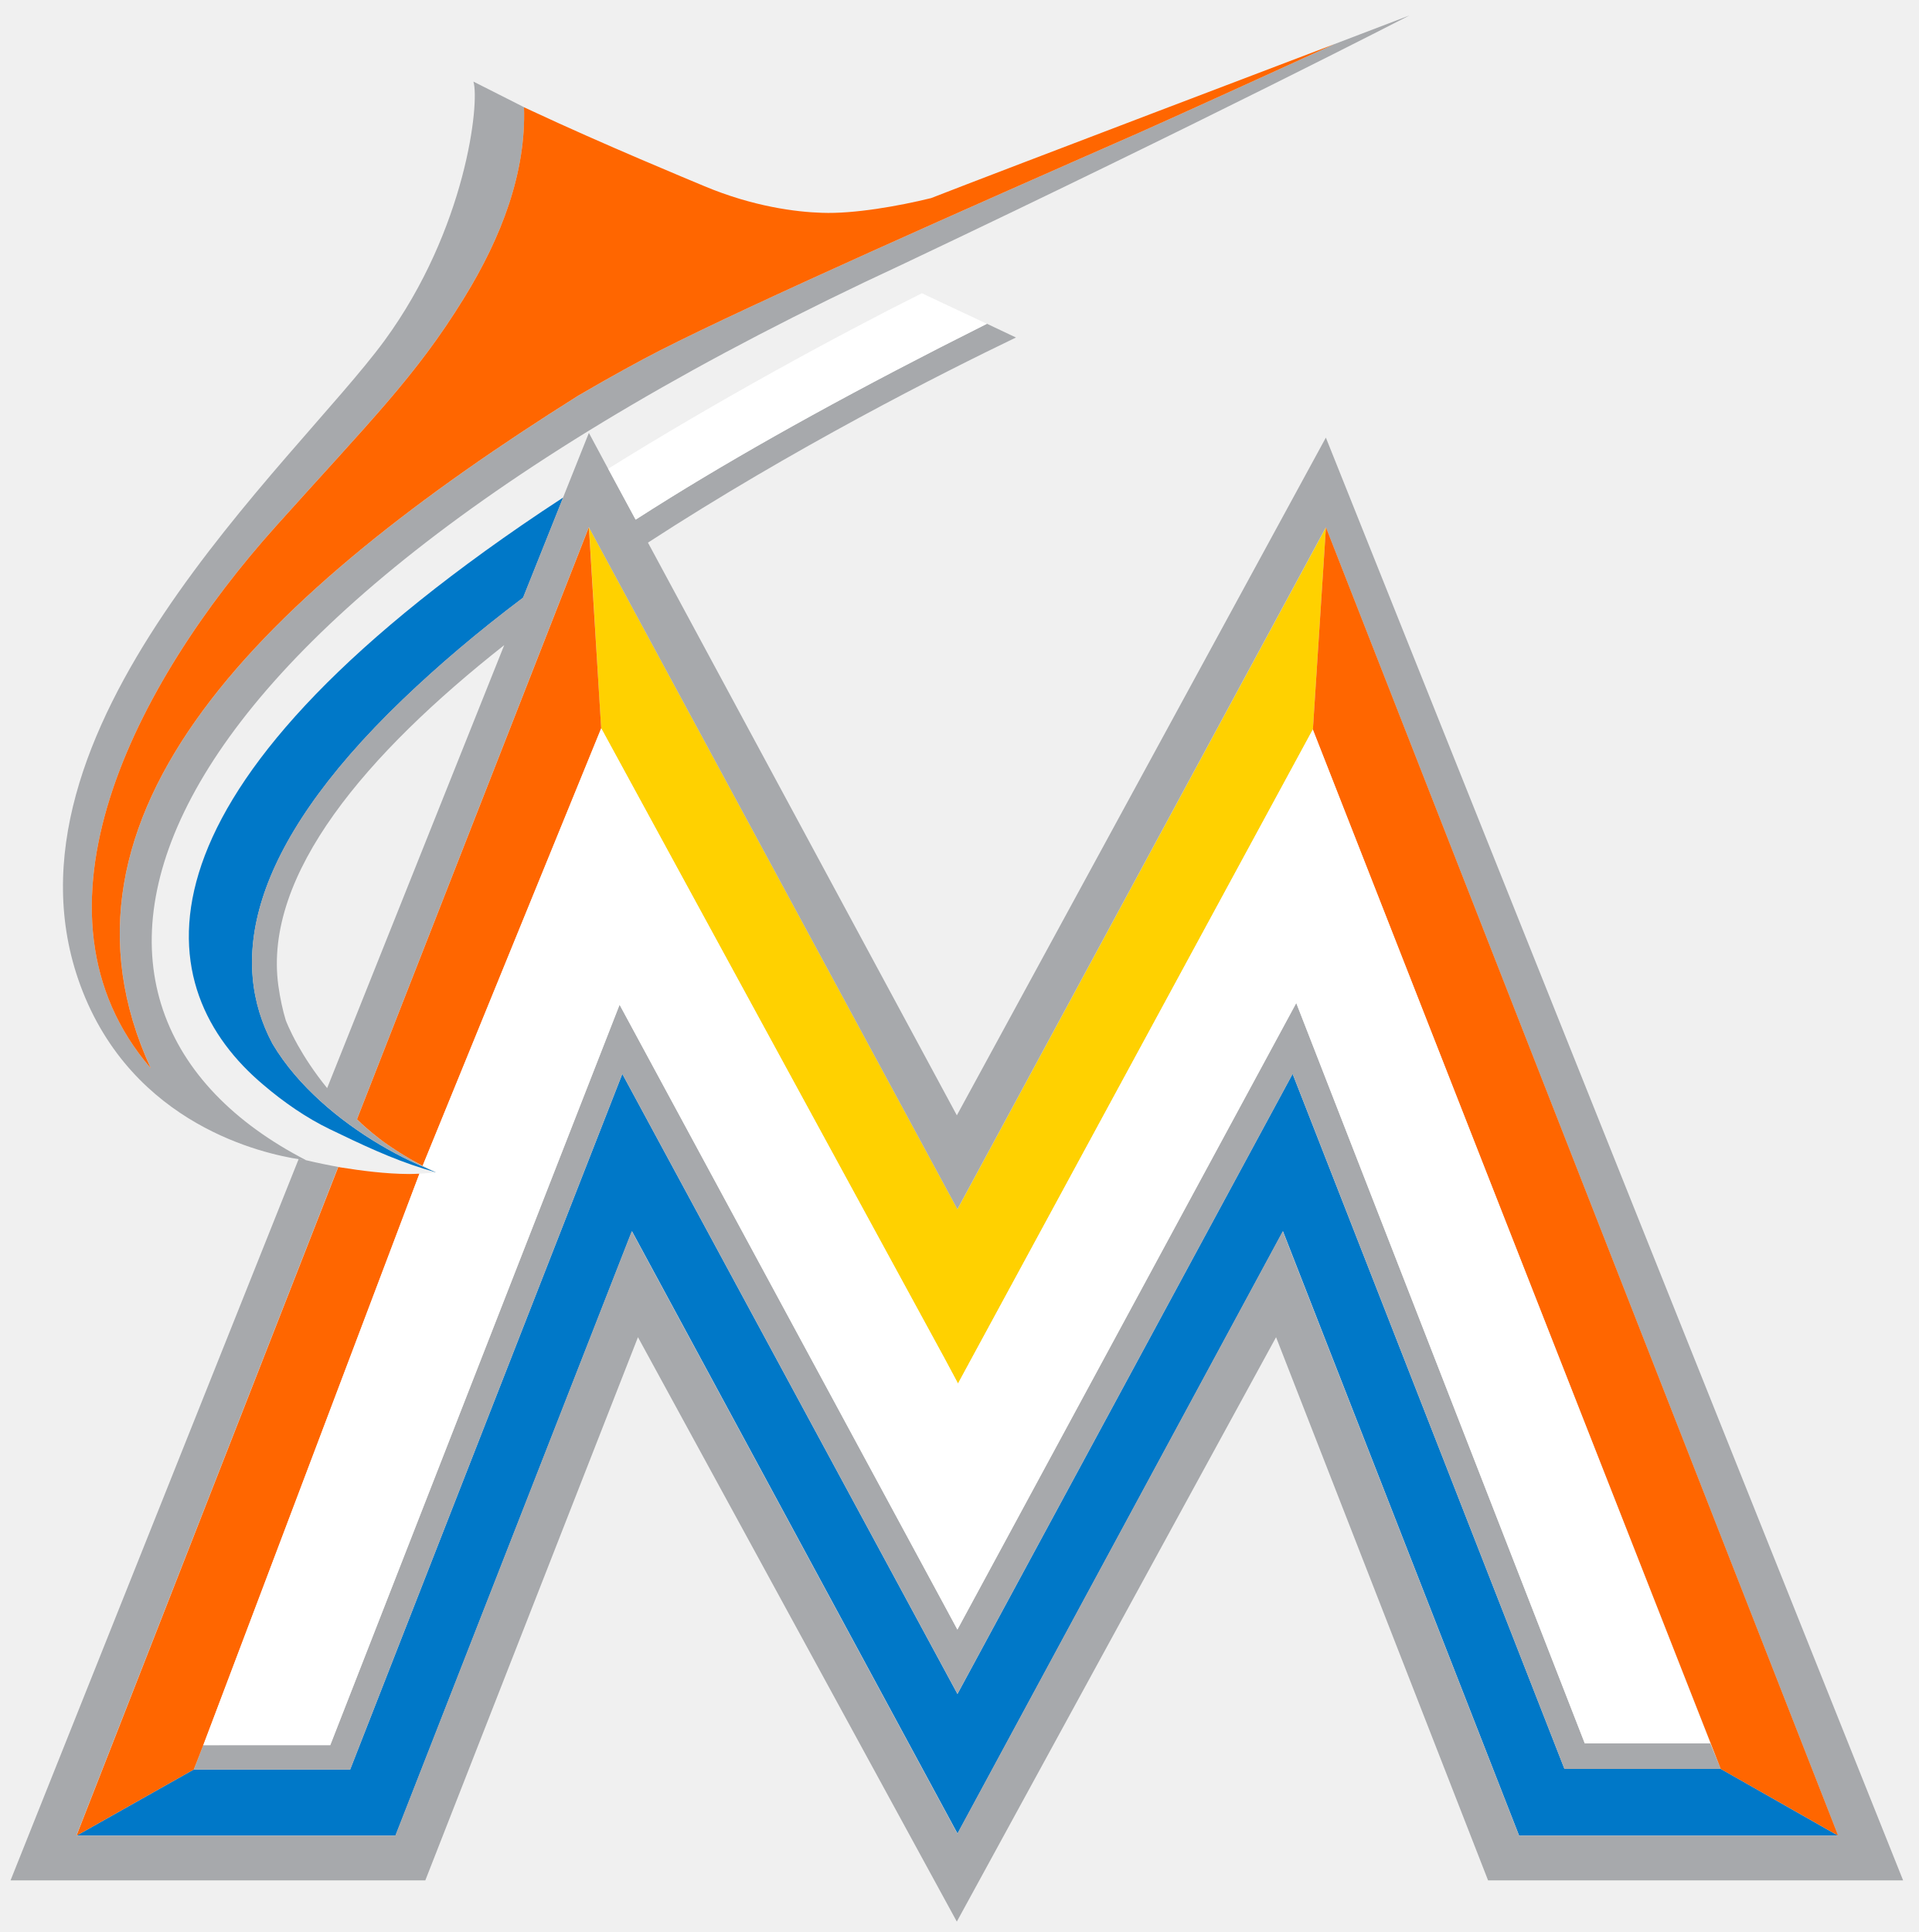
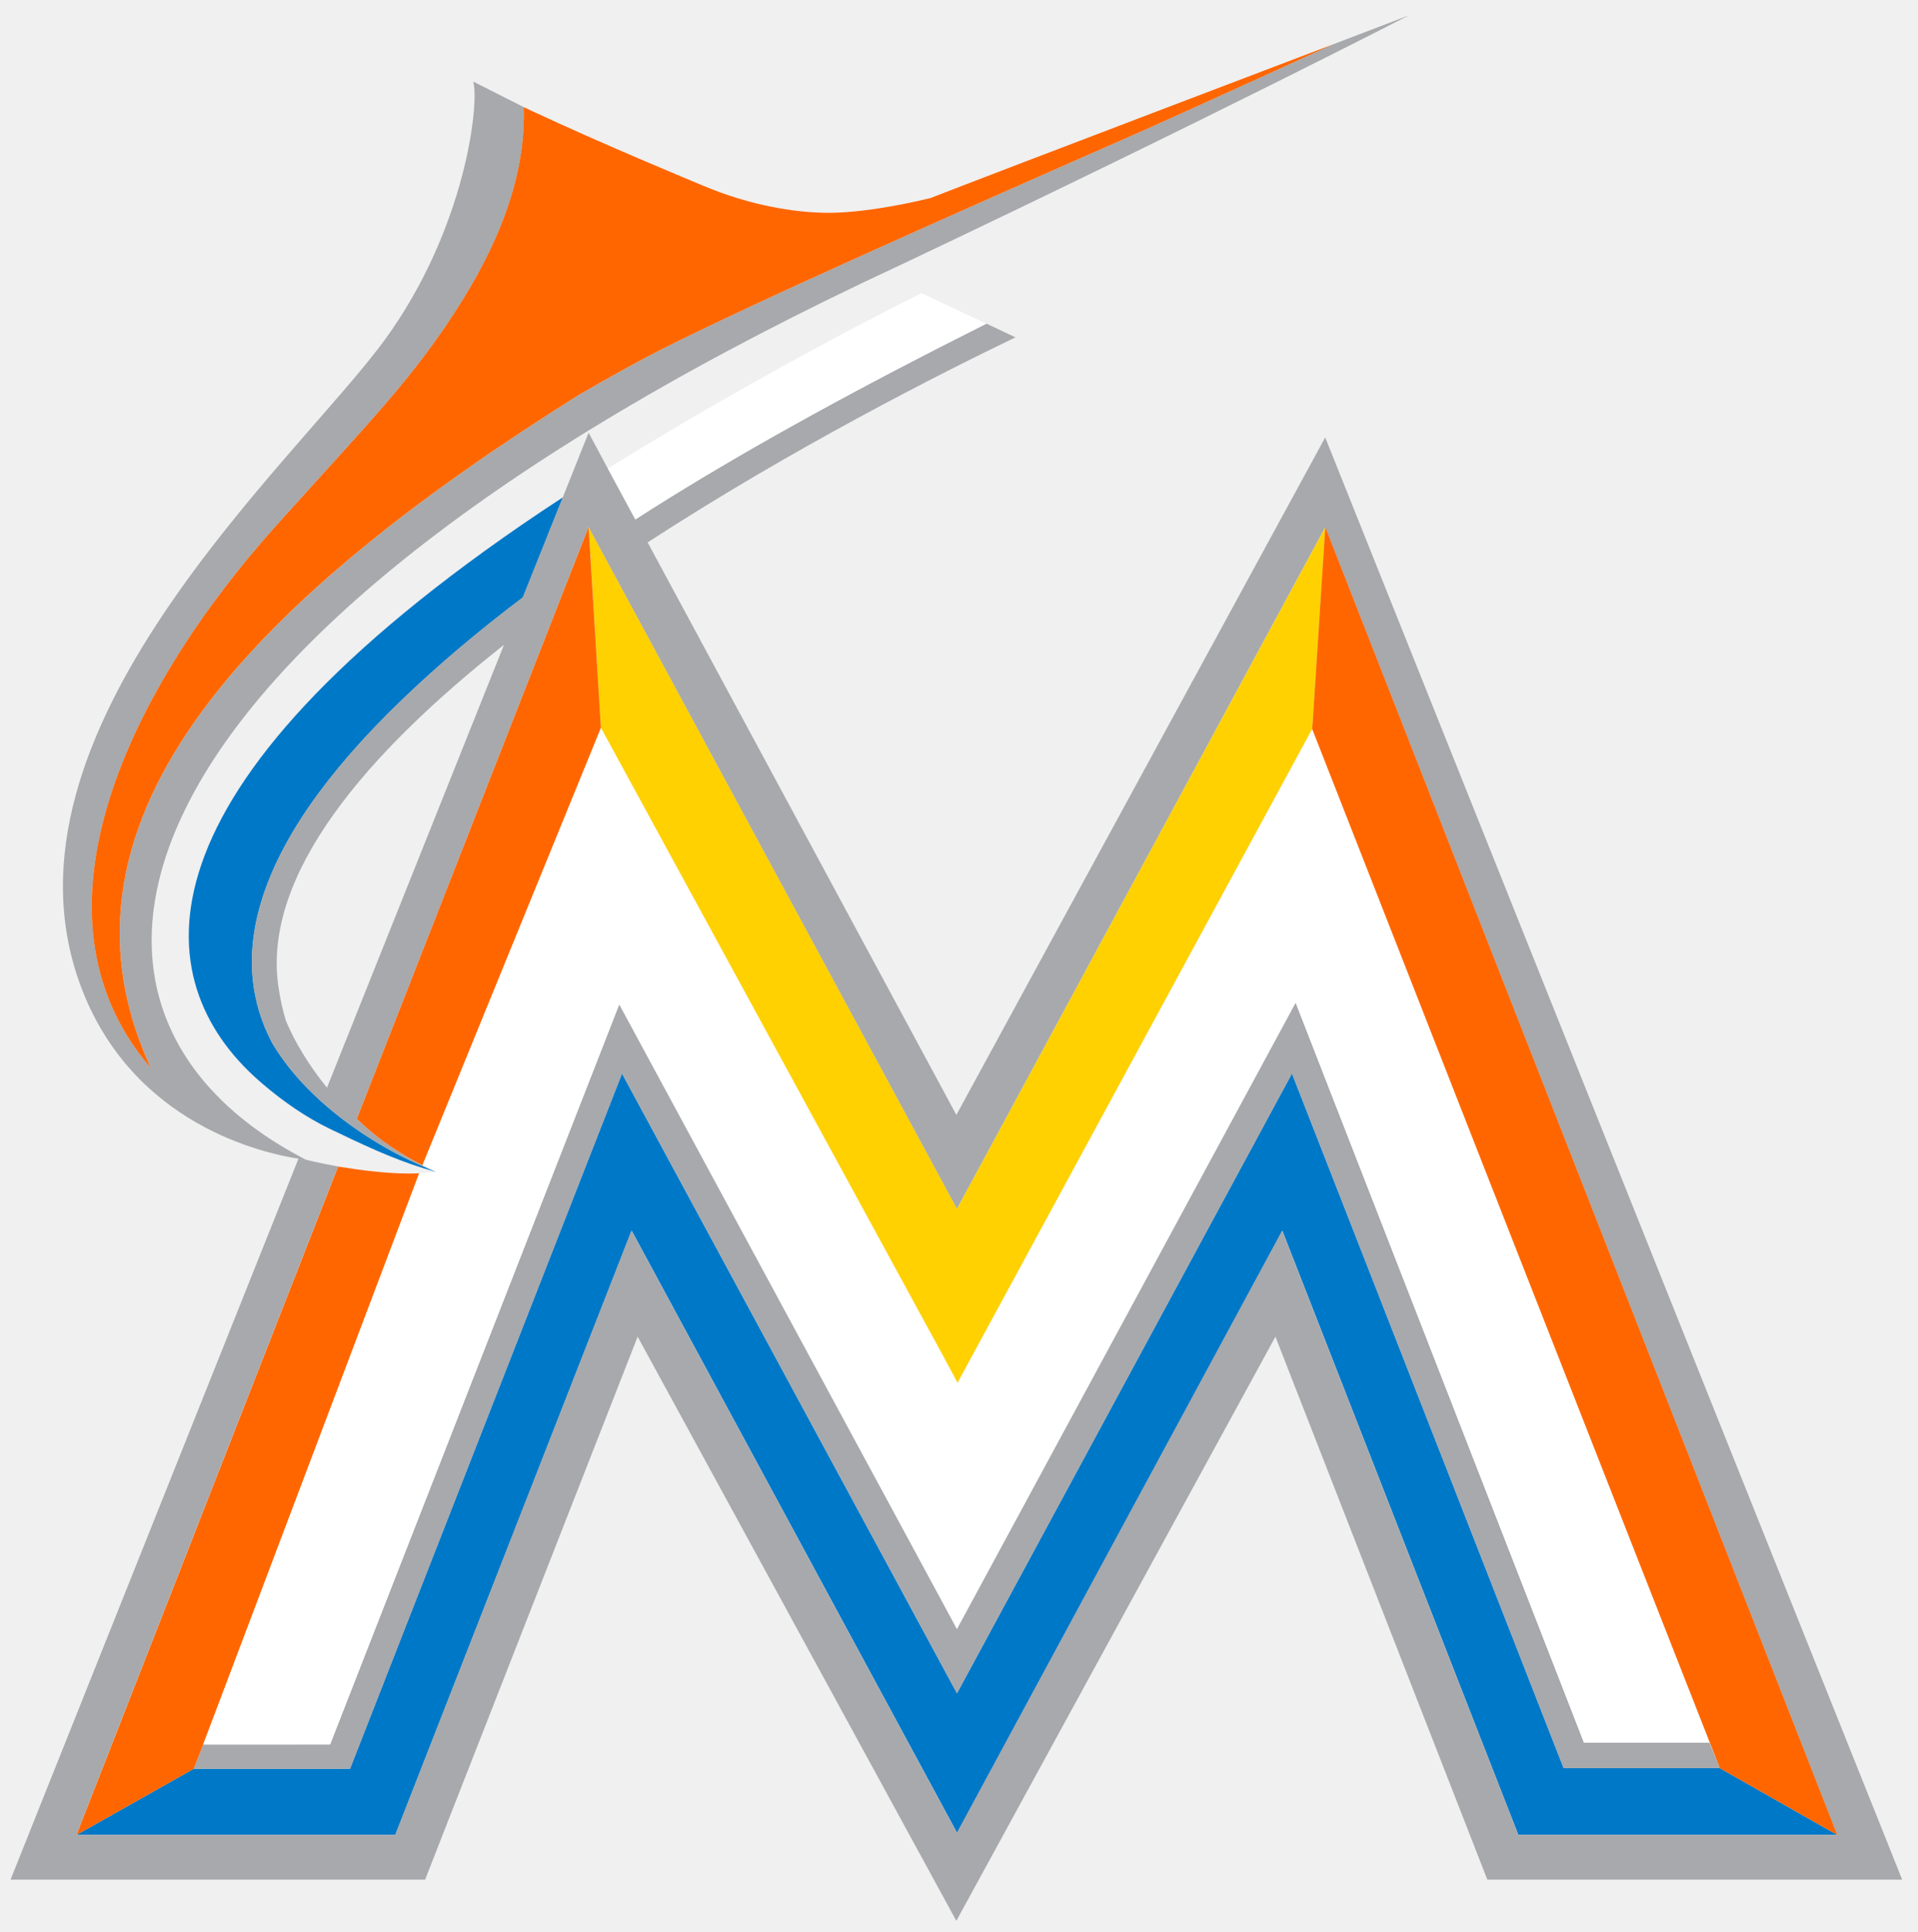
- <svg xmlns="http://www.w3.org/2000/svg" xml:space="preserve" height="150.07" viewBox="0 0 149 150.066" width="149" version="1.1">
+ <svg xmlns="http://www.w3.org/2000/svg" xml:space="preserve" height="auto" viewBox="0 0 149 150.066" width="auto" version="1.1">
  <g transform="matrix(1.25 0 0 -1.25 -10.768 768.26)">
    <g transform="matrix(1.2052 0 0 1.2052 -13.179 -112.99)">
      <path d="m46.803 32.988 0.086 1.441 0.121 1.969v0.002l0.492 8.18 0.086 1.359 22.133 40.619 0.863 1.617 0.877-1.617 21.99-40.539 0.004 0.012 0.844-13.043-23.75 43.947-22.348-41.355-0.807-1.492-0.592-1.1z" transform="matrix(.8 0 0 -.8 11.007 602.92)" fill="#ffd100" />
      <path d="m45.141 31.068c-0.919 0.598-1.814 1.197-2.666 1.783-25.974 17.867-23.998 29.911-16.646 36.08 1.287 1.101 2.763 2.121 4.25 2.84 2.043 0.987 3.982 1.909 6.051 2.551 0.237 0.074 0.472 0.13 0.707 0.211 0.021 0.003 0.081 0.021 0.123 0.035-0.029-0.014-0.126-0.058-0.248-0.109-0.237-0.102-0.583-0.251-0.762-0.328-0.144-0.065-0.288-0.13-0.43-0.197-0.067-0.028-0.132-0.06-0.199-0.09-2.655-1.266-5.452-3.201-7.467-5.561-0.547-0.642-1.035-1.313-1.449-2.014-2.725-5.117-1.802-12.4 8.414-22.197 2.246-2.15 4.769-4.306 7.74-6.545l2.582-6.459zm3.811 37.146-17.541 44.836h-10.076l0.205-0.529-0.211 0.529-7.553 4.262h20.557l15.039-38.455 0.182-0.461 0.02-0.039 20.98 38.822 20.973-38.822 15.219 38.955h20.562l-7.564-4.301h-10.076l-17.52-44.795-21.599 39.965-21.6-39.965z" transform="matrix(.8 0 0 -.8 11.007 602.92)" fill="#0078c8" />
      <path d="m99.684-0.002-4.873 1.861c-0.48 0.223-10.759 4.912-12.565 5.703-10.655 4.679-24.958 11.012-30.894 14.042-1.185 0.603-3.106 1.652-5.232 2.894-20.253 12.724-35.104 26.974-27.558 43.354-8.647-10.032-1.066-24.765 8.075-34.946 6.104-6.811 8.992-9.629 12.105-14.686 2.443-3.961 4.012-8.118 3.875-12.305 0.158 0.074-3.262-1.652-3.262-1.652 0.414 1.345-0.471 9.505-5.732 16.695-5.757 7.854-25.62 25.211-19.596 41.561 3.339 9.05 11.909 10.856 14.068 11.195 0.165 0.011 0.327 0.057 0.482 0.068-18.692-9.633-13.798-33.515 38.402-57.727 19.472-9.232 32.7-16.057 32.705-16.057zm-71.106 73.785c0.009 0 0.013 0.001 0.018 0.006-0.026-0.007-0.207-0.028-0.5-0.074h-0.008l-18.564 46.482h26.73l13.705-35.01 20.549 37.666 20.574-37.666 13.664 35.01h26.748l-37.203-92.989-23.781 43.68-19.907-36.911c9.352-6.083 18.958-10.931 23.717-13.221l-1.875-0.887c-8.287 4.154-14.916 7.817-20.373 11.191-0.777 0.484-1.535 0.959-2.268 1.432l-1.77-3.281-1.238-2.307-1.662 4.162-2.584 6.457c-2.969 2.239-5.495 4.395-7.738 6.545-10.216 9.797-11.139 17.082-8.414 22.199 0.414 0.698 0.902 1.367 1.449 2.01 2.018 2.36 4.812 4.296 7.467 5.564 0.067 0.03 0.132 0.06 0.199 0.086 0.142 0.07 0.286 0.134 0.428 0.197 0.182 0.079 0.526 0.228 0.764 0.33 0.112 0.046 0.206 0.088 0.238 0.102 0.005-0.003 0.012-0.001 0.021 0.004-0.263-0.114-0.626-0.293-0.885-0.426h-0.002v0.002c-0.195-0.1-0.384-0.21-0.582-0.314-0.095-0.056-0.197-0.11-0.295-0.166-0.019-0.011-0.037-0.024-0.061-0.033-0.172-0.105-0.344-0.21-0.512-0.314-0.126-0.079-0.25-0.158-0.373-0.242-0.058-0.037-0.117-0.077-0.178-0.119-0.079-0.056-0.165-0.107-0.242-0.16-0.735-0.51-1.305-1.01-1.652-1.324-0.1-0.088-0.226-0.213-0.337-0.32l13.01-33.223 1.125-2.871 0.809-2.062 0.008 0.002 0.592 1.098 0.807 1.492 22.35 41.357 23.746-43.947 33.01 84.322h-20.562l-15.225-38.953-20.972 38.823-20.981-38.823-0.021 0.041-0.18 0.469v-0.008l-15.041 38.453h-20.555l16.871-43.098c0.051 0.011 0.109 0.018 0.162 0.025-0.803-0.142-1.557-0.301-2.211-0.457h-0.02zm12.762-33.201-11.412 28.551c-0.847-1.04-1.466-2.012-1.895-2.775-0.54-0.97-0.775-1.605-0.775-1.605-0.191-0.638-0.356-1.376-0.475-2.223-0.987-7.181 5.721-14.978 14.557-21.947zm51.043 23.068-20.92 38.686-0.916 1.695-0.912-1.693-20.859-38.578-18.646 47.719-8.188 0.002-0.402 1.039-0.207 0.533h10.078v-0.002l17.539-44.836 21.6 39.961 21.602-39.961 17.516 44.797h10.074l-0.043-0.109-0.635-1.541h-8.086l-18.594-47.711z" transform="matrix(.8 0 0 -.8 11.007 602.92)" fill="#a7a9ac" />
      <path d="m94.834 1.85s-21.676 8.237-25.99 9.924c-0.058 0.021-0.001-0.001-0.02 0.004-2.048 0.503-4.943 1.02-7.01 0.941-1.642-0.049-4.429-0.394-7.591-1.723-0.947-0.398-6.478-2.681-11.137-4.861-0.156-0.072-0.31-0.144-0.471-0.219 0.138 4.186-1.43 8.344-3.871 12.305-3.116 5.059-6.001 7.876-12.107 14.687-9.14 10.181-16.723 24.912-8.076 34.946-7.547-16.38 7.304-30.632 27.556-43.356 2.129-1.243 4.05-2.292 5.235-2.894 5.938-3.03 20.238-9.362 30.896-14.042 1.803-0.791 12.083-5.479 12.564-5.703 0.009-0.005 0.021-0.01 0.021-0.01zm-48.039 31.137-0.809 2.066-1.125 2.869-13.01 33.221c0.112 0.109 0.238 0.232 0.338 0.322 0.347 0.312 0.917 0.815 1.652 1.324 0.072 0.053 0.153 0.105 0.232 0.156 0.012 0.009 0.031 0.022 0.047 0.031 0.044 0.03 0.089 0.061 0.141 0.094 0.123 0.082 0.247 0.161 0.373 0.242 0.17 0.102 0.342 0.21 0.512 0.312 0.023 0.011 0.042 0.024 0.061 0.033 0.081 0.049 0.163 0.09 0.242 0.137 0.054 0.033 0.109 0.058 0.162 0.088 0.156 0.086 0.31 0.172 0.473 0.256l11.506-28.193-0.086-1.365-0.5-8.176-0.119-1.971-0.09-1.447zm47.502 0.004-0.842 13.041 11.186 28.535 15.057 38.336 0.041 0.109 7.568 4.299-33.01-84.32zm-63.65 41.225-16.871 43.096 7.553-4.26 0.211-0.531 0.402-1.037 0.004-0.002h-0.004l0.012-0.018 13.921-36.808c0.005 0 0.008-0.006 0.008-0.006-0.126 0.007-0.255 0.014-0.381 0.014-0.1 0.005-0.194 0.006-0.297 0.006-1.526-0.009-3.04-0.21-4.396-0.424-0.054-0.009-0.111-0.016-0.162-0.027z" transform="matrix(.8 0 0 -.8 11.007 602.92)" fill="#f60" />
      <path d="m68.254 17.904c-5.543 2.772-13.339 7.024-20.213 11.311l1.772 3.281c0.733-0.472 1.488-0.948 2.266-1.43 5.455-3.376 12.087-7.04 20.369-11.191l-2.846-1.336-1.348-0.635zm-20.664 28.037v0.006l-11.506 28.191h0.004c0.258 0.133 0.62 0.312 0.883 0.426-0.009-0.005-0.015-0.004-0.02-0.004-0.033-0.014-0.129-0.055-0.24-0.102 0.123 0.051 0.224 0.095 0.252 0.109h-0.006c-0.072 0-0.707 0.066-1.074 0.08 0 0-0.003 0.004-0.008 0.004l-13.922 36.811-0.01 0.018h8.184l18.646-47.721 20.859 38.58 0.912 1.691 0.92-1.697 20.92-38.684 18.59 47.711h8.088l-0.33-0.846-14.092-35.947-11.186-28.535-0.002-0.012-21.992 40.537-0.875 1.617-0.866-1.616-22.129-40.618z" fill="#fff" transform="matrix(.8 0 0 -.8 11.007 602.92)" />
    </g>
  </g>
</svg>
